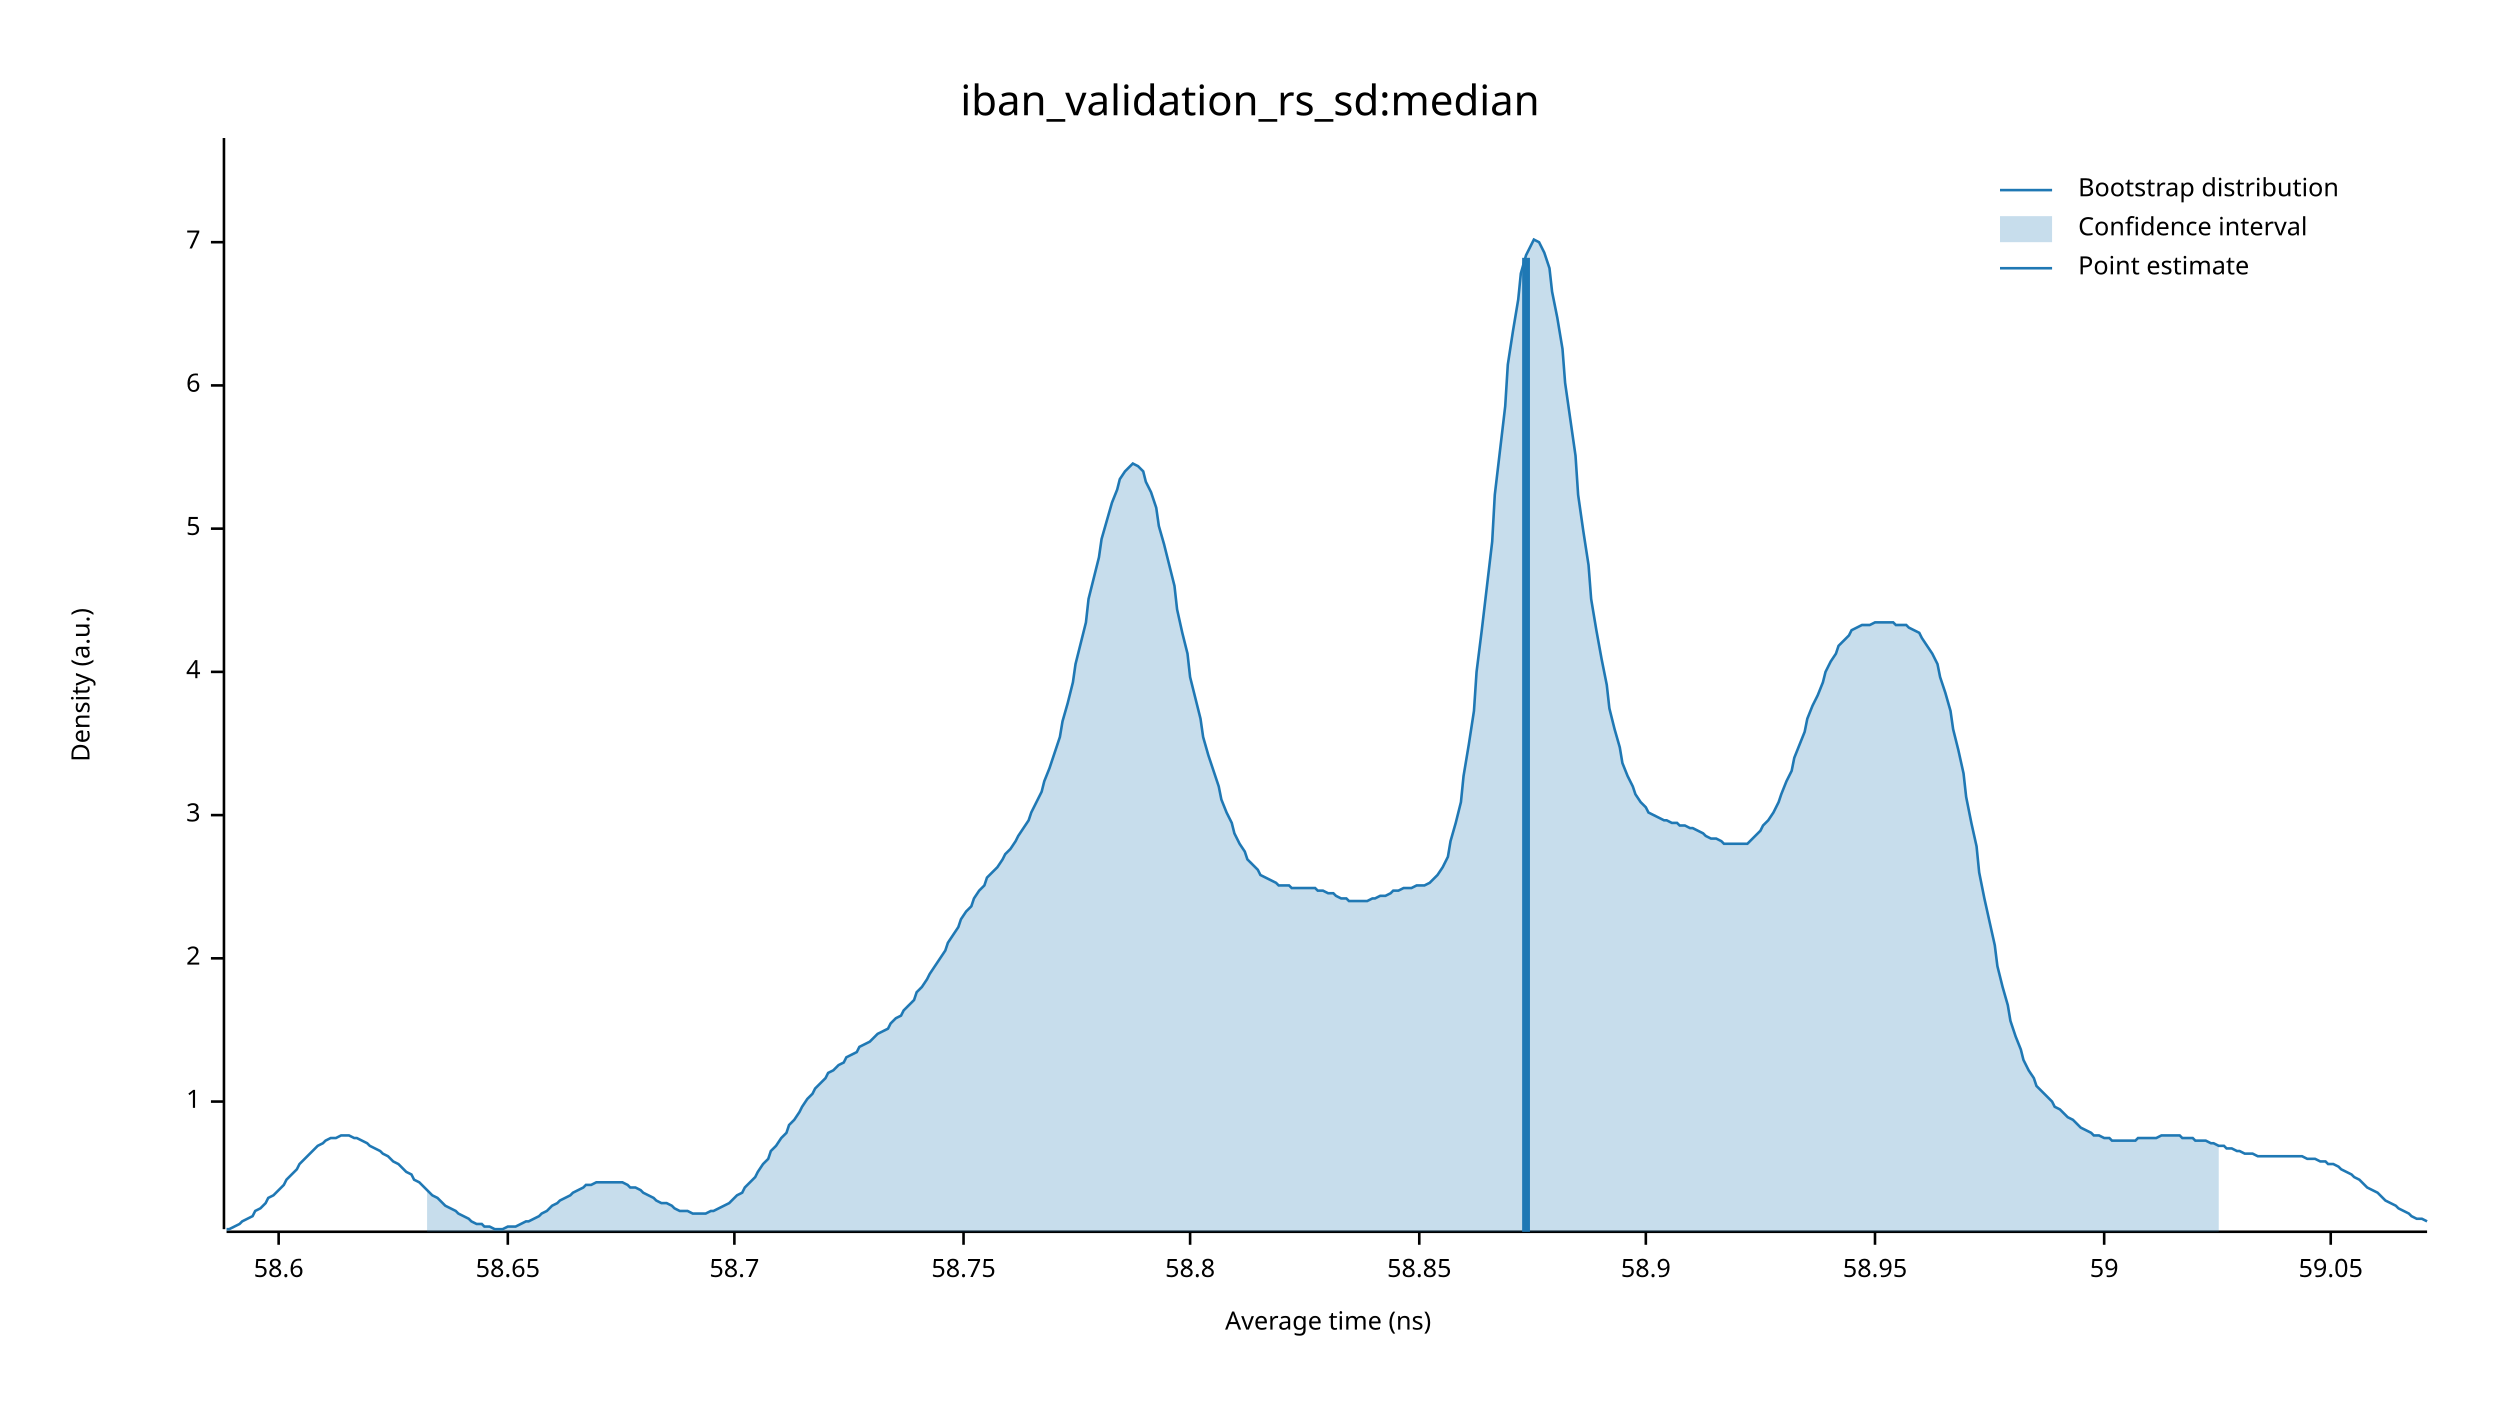
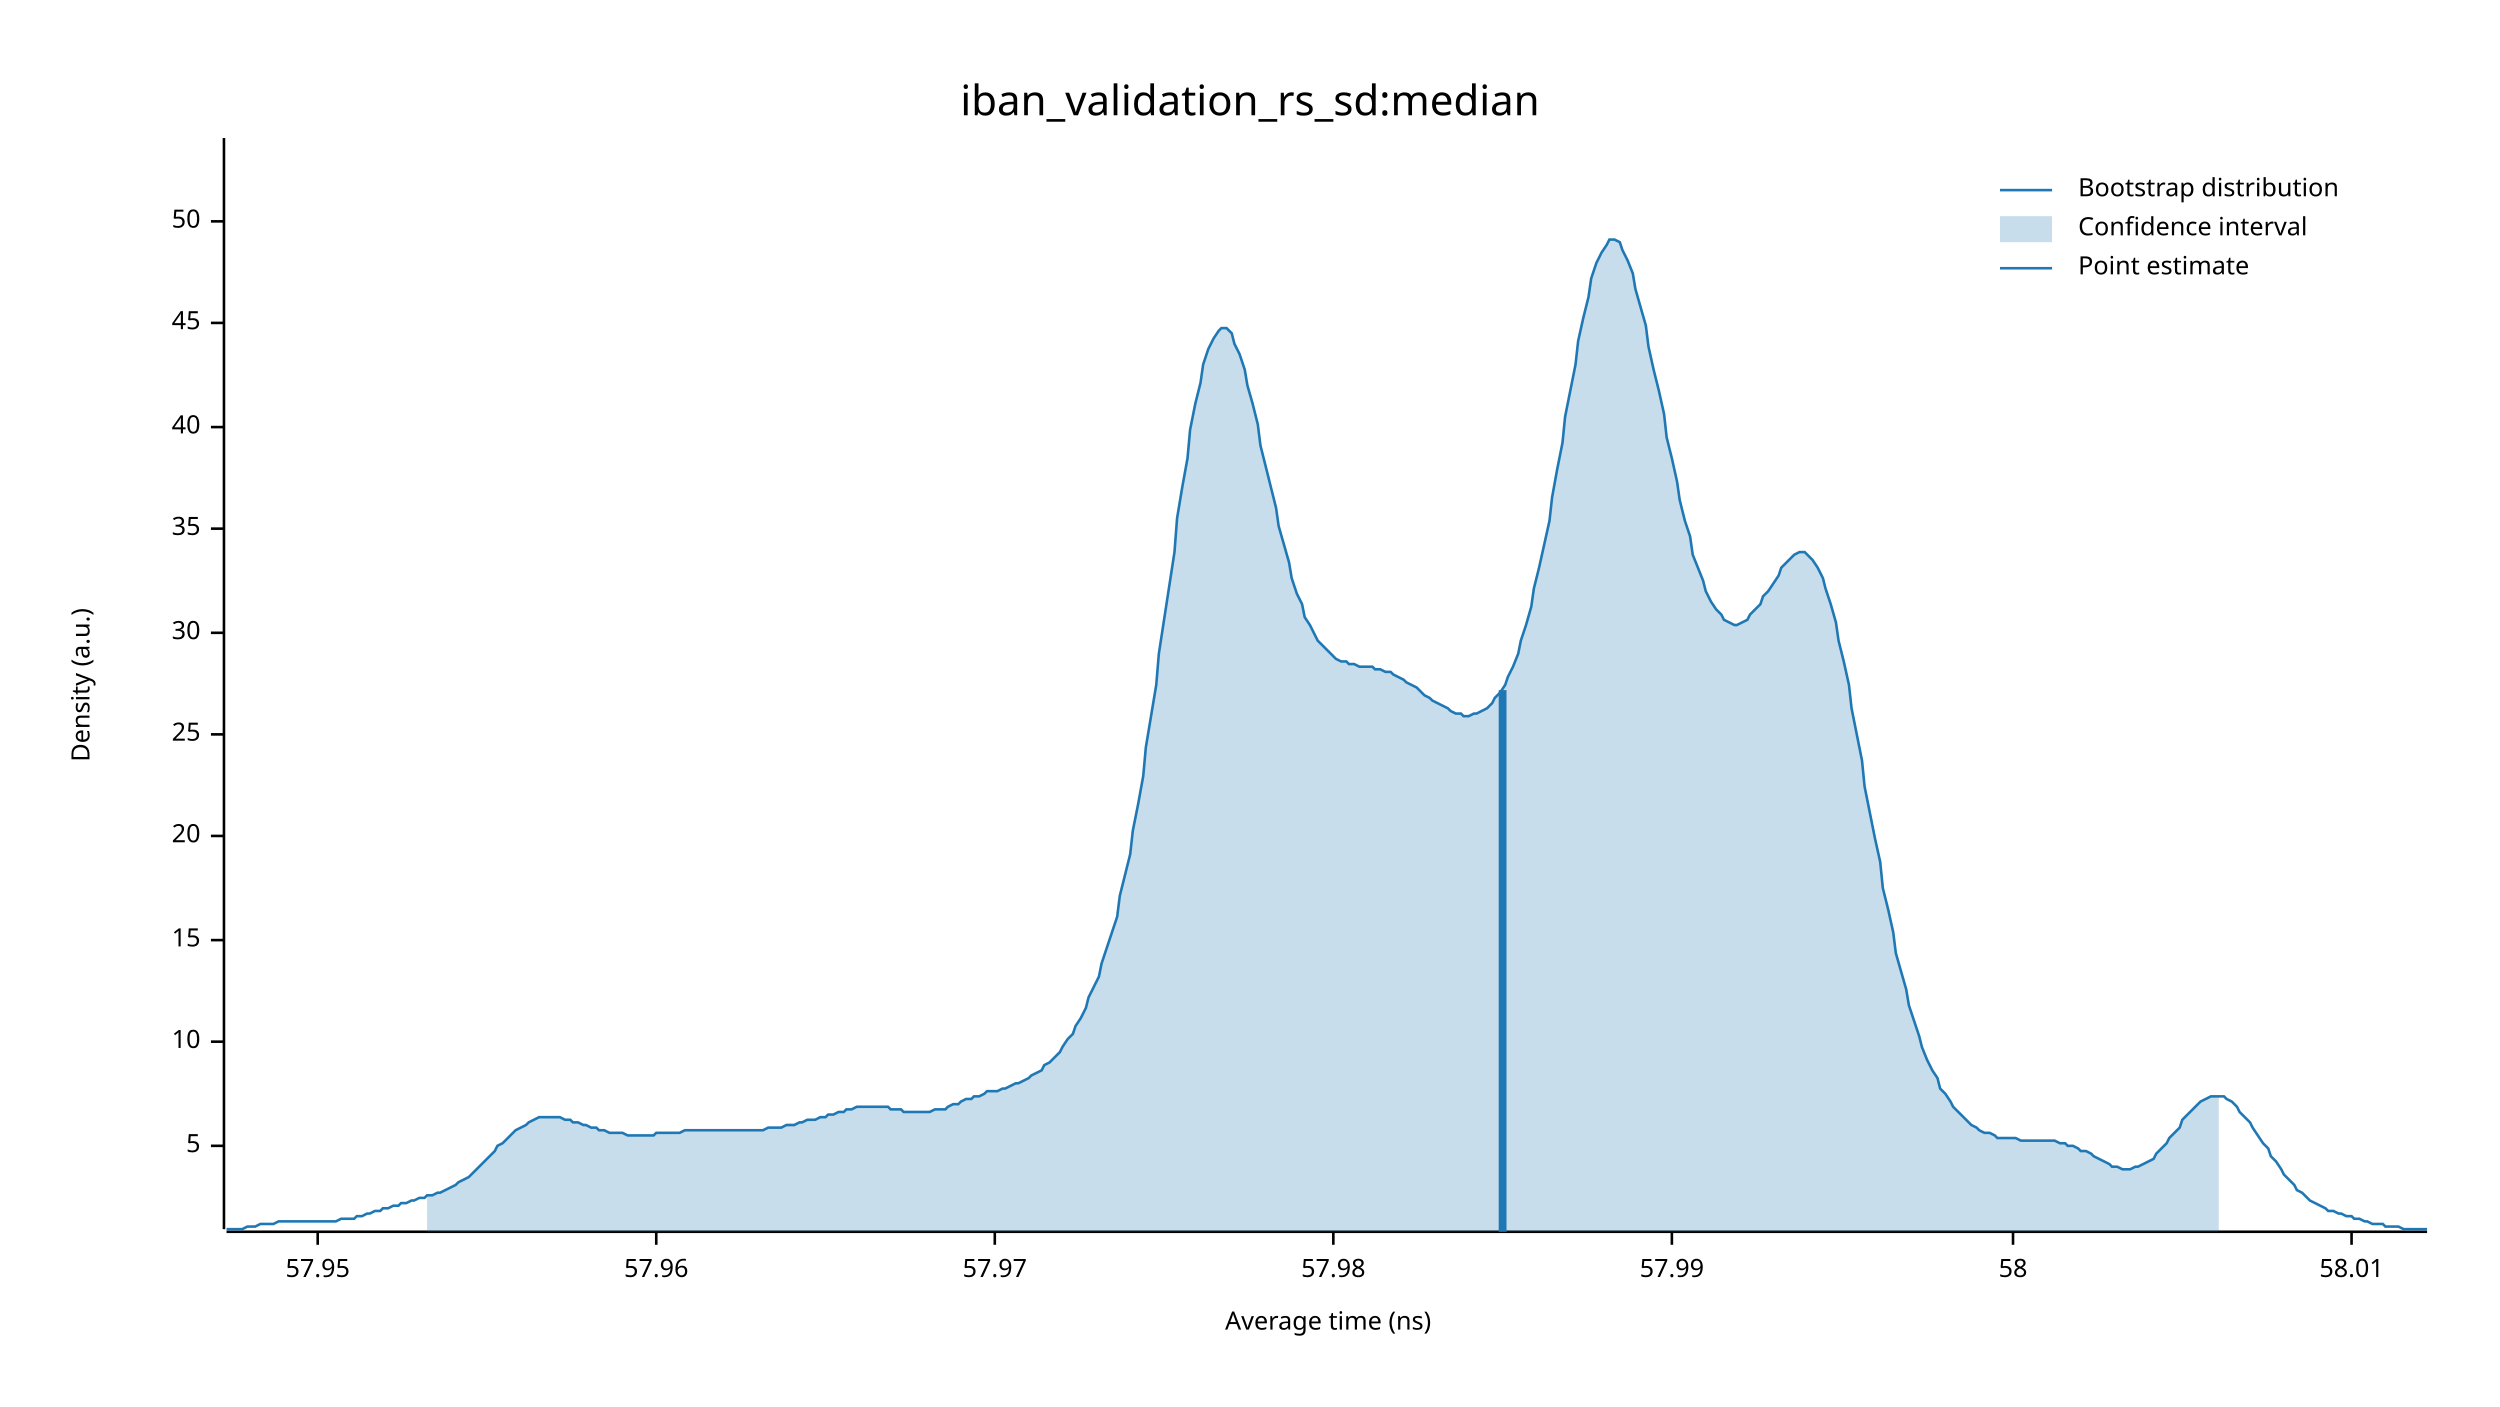
<svg xmlns="http://www.w3.org/2000/svg" width="960" height="540" viewBox="0 0 960 540">
  <text x="480" y="32" dy="0.76em" text-anchor="middle" font-family="sans-serif" font-size="16.129" opacity="1" fill="#000000">
iban_validation_rs_sd:median
</text>
  <text x="27" y="263" dy="0.76em" text-anchor="middle" font-family="sans-serif" font-size="9.677" opacity="1" fill="#000000" transform="rotate(270, 27, 263)">
Density (a.u.)
</text>
  <text x="510" y="513" dy="-0.5ex" text-anchor="middle" font-family="sans-serif" font-size="9.677" opacity="1" fill="#000000">
Average time (ns)
</text>
  <polyline fill="none" opacity="1" stroke="#000000" stroke-width="1" points="86,53 86,472 " />
-   <text x="77" y="423" dy="0.5ex" text-anchor="end" font-family="sans-serif" font-size="9.677" opacity="1" fill="#000000">
- 1
- </text>
-   <polyline fill="none" opacity="1" stroke="#000000" stroke-width="1" points="81,423 86,423 " />
-   <text x="77" y="368" dy="0.5ex" text-anchor="end" font-family="sans-serif" font-size="9.677" opacity="1" fill="#000000">
- 2
- </text>
-   <polyline fill="none" opacity="1" stroke="#000000" stroke-width="1" points="81,368 86,368 " />
-   <text x="77" y="313" dy="0.5ex" text-anchor="end" font-family="sans-serif" font-size="9.677" opacity="1" fill="#000000">
- 3
- </text>
-   <polyline fill="none" opacity="1" stroke="#000000" stroke-width="1" points="81,313 86,313 " />
-   <text x="77" y="258" dy="0.5ex" text-anchor="end" font-family="sans-serif" font-size="9.677" opacity="1" fill="#000000">
- 4
- </text>
-   <polyline fill="none" opacity="1" stroke="#000000" stroke-width="1" points="81,258 86,258 " />
-   <text x="77" y="203" dy="0.5ex" text-anchor="end" font-family="sans-serif" font-size="9.677" opacity="1" fill="#000000">
+   <text x="77" y="440" dy="0.5ex" text-anchor="end" font-family="sans-serif" font-size="9.677" opacity="1" fill="#000000">
5
</text>
+   <polyline fill="none" opacity="1" stroke="#000000" stroke-width="1" points="81,440 86,440 " />
+   <text x="77" y="400" dy="0.5ex" text-anchor="end" font-family="sans-serif" font-size="9.677" opacity="1" fill="#000000">
+ 10
+ </text>
+   <polyline fill="none" opacity="1" stroke="#000000" stroke-width="1" points="81,400 86,400 " />
+   <text x="77" y="361" dy="0.5ex" text-anchor="end" font-family="sans-serif" font-size="9.677" opacity="1" fill="#000000">
+ 15
+ </text>
+   <polyline fill="none" opacity="1" stroke="#000000" stroke-width="1" points="81,361 86,361 " />
+   <text x="77" y="321" dy="0.5ex" text-anchor="end" font-family="sans-serif" font-size="9.677" opacity="1" fill="#000000">
+ 20
+ </text>
+   <polyline fill="none" opacity="1" stroke="#000000" stroke-width="1" points="81,321 86,321 " />
+   <text x="77" y="282" dy="0.5ex" text-anchor="end" font-family="sans-serif" font-size="9.677" opacity="1" fill="#000000">
+ 25
+ </text>
+   <polyline fill="none" opacity="1" stroke="#000000" stroke-width="1" points="81,282 86,282 " />
+   <text x="77" y="243" dy="0.5ex" text-anchor="end" font-family="sans-serif" font-size="9.677" opacity="1" fill="#000000">
+ 30
+ </text>
+   <polyline fill="none" opacity="1" stroke="#000000" stroke-width="1" points="81,243 86,243 " />
+   <text x="77" y="203" dy="0.5ex" text-anchor="end" font-family="sans-serif" font-size="9.677" opacity="1" fill="#000000">
+ 35
+ </text>
  <polyline fill="none" opacity="1" stroke="#000000" stroke-width="1" points="81,203 86,203 " />
-   <text x="77" y="148" dy="0.5ex" text-anchor="end" font-family="sans-serif" font-size="9.677" opacity="1" fill="#000000">
- 6
+   <text x="77" y="164" dy="0.5ex" text-anchor="end" font-family="sans-serif" font-size="9.677" opacity="1" fill="#000000">
+ 40
</text>
-   <polyline fill="none" opacity="1" stroke="#000000" stroke-width="1" points="81,148 86,148 " />
-   <text x="77" y="93" dy="0.5ex" text-anchor="end" font-family="sans-serif" font-size="9.677" opacity="1" fill="#000000">
- 7
+   <polyline fill="none" opacity="1" stroke="#000000" stroke-width="1" points="81,164 86,164 " />
+   <text x="77" y="124" dy="0.5ex" text-anchor="end" font-family="sans-serif" font-size="9.677" opacity="1" fill="#000000">
+ 45
</text>
-   <polyline fill="none" opacity="1" stroke="#000000" stroke-width="1" points="81,93 86,93 " />
+   <polyline fill="none" opacity="1" stroke="#000000" stroke-width="1" points="81,124 86,124 " />
+   <text x="77" y="85" dy="0.5ex" text-anchor="end" font-family="sans-serif" font-size="9.677" opacity="1" fill="#000000">
+ 50
+ </text>
+   <polyline fill="none" opacity="1" stroke="#000000" stroke-width="1" points="81,85 86,85 " />
  <polyline fill="none" opacity="1" stroke="#000000" stroke-width="1" points="87,473 932,473 " />
-   <text x="107" y="483" dy="0.76em" text-anchor="middle" font-family="sans-serif" font-size="9.677" opacity="1" fill="#000000">
- 58.6
+   <text x="122" y="483" dy="0.76em" text-anchor="middle" font-family="sans-serif" font-size="9.677" opacity="1" fill="#000000">
+ 57.95
</text>
-   <polyline fill="none" opacity="1" stroke="#000000" stroke-width="1" points="107,473 107,478 " />
-   <text x="195" y="483" dy="0.76em" text-anchor="middle" font-family="sans-serif" font-size="9.677" opacity="1" fill="#000000">
- 58.65
+   <polyline fill="none" opacity="1" stroke="#000000" stroke-width="1" points="122,473 122,478 " />
+   <text x="252" y="483" dy="0.76em" text-anchor="middle" font-family="sans-serif" font-size="9.677" opacity="1" fill="#000000">
+ 57.96
</text>
-   <polyline fill="none" opacity="1" stroke="#000000" stroke-width="1" points="195,473 195,478 " />
-   <text x="282" y="483" dy="0.76em" text-anchor="middle" font-family="sans-serif" font-size="9.677" opacity="1" fill="#000000">
- 58.7
+   <polyline fill="none" opacity="1" stroke="#000000" stroke-width="1" points="252,473 252,478 " />
+   <text x="382" y="483" dy="0.76em" text-anchor="middle" font-family="sans-serif" font-size="9.677" opacity="1" fill="#000000">
+ 57.97
</text>
-   <polyline fill="none" opacity="1" stroke="#000000" stroke-width="1" points="282,473 282,478 " />
-   <text x="370" y="483" dy="0.76em" text-anchor="middle" font-family="sans-serif" font-size="9.677" opacity="1" fill="#000000">
- 58.75
+   <polyline fill="none" opacity="1" stroke="#000000" stroke-width="1" points="382,473 382,478 " />
+   <text x="512" y="483" dy="0.76em" text-anchor="middle" font-family="sans-serif" font-size="9.677" opacity="1" fill="#000000">
+ 57.98
</text>
-   <polyline fill="none" opacity="1" stroke="#000000" stroke-width="1" points="370,473 370,478 " />
-   <text x="457" y="483" dy="0.76em" text-anchor="middle" font-family="sans-serif" font-size="9.677" opacity="1" fill="#000000">
- 58.8
+   <polyline fill="none" opacity="1" stroke="#000000" stroke-width="1" points="512,473 512,478 " />
+   <text x="642" y="483" dy="0.76em" text-anchor="middle" font-family="sans-serif" font-size="9.677" opacity="1" fill="#000000">
+ 57.99
</text>
-   <polyline fill="none" opacity="1" stroke="#000000" stroke-width="1" points="457,473 457,478 " />
-   <text x="545" y="483" dy="0.76em" text-anchor="middle" font-family="sans-serif" font-size="9.677" opacity="1" fill="#000000">
- 58.85
+   <polyline fill="none" opacity="1" stroke="#000000" stroke-width="1" points="642,473 642,478 " />
+   <text x="773" y="483" dy="0.76em" text-anchor="middle" font-family="sans-serif" font-size="9.677" opacity="1" fill="#000000">
+ 58
</text>
-   <polyline fill="none" opacity="1" stroke="#000000" stroke-width="1" points="545,473 545,478 " />
-   <text x="632" y="483" dy="0.76em" text-anchor="middle" font-family="sans-serif" font-size="9.677" opacity="1" fill="#000000">
- 58.9
+   <polyline fill="none" opacity="1" stroke="#000000" stroke-width="1" points="773,473 773,478 " />
+   <text x="903" y="483" dy="0.76em" text-anchor="middle" font-family="sans-serif" font-size="9.677" opacity="1" fill="#000000">
+ 58.01
</text>
-   <polyline fill="none" opacity="1" stroke="#000000" stroke-width="1" points="632,473 632,478 " />
-   <text x="720" y="483" dy="0.76em" text-anchor="middle" font-family="sans-serif" font-size="9.677" opacity="1" fill="#000000">
- 58.95
- </text>
-   <polyline fill="none" opacity="1" stroke="#000000" stroke-width="1" points="720,473 720,478 " />
-   <text x="808" y="483" dy="0.76em" text-anchor="middle" font-family="sans-serif" font-size="9.677" opacity="1" fill="#000000">
- 59
- </text>
-   <polyline fill="none" opacity="1" stroke="#000000" stroke-width="1" points="808,473 808,478 " />
-   <text x="895" y="483" dy="0.76em" text-anchor="middle" font-family="sans-serif" font-size="9.677" opacity="1" fill="#000000">
- 59.05
- </text>
-   <polyline fill="none" opacity="1" stroke="#000000" stroke-width="1" points="895,473 895,478 " />
-   <polyline fill="none" opacity="1" stroke="#1F78B4" stroke-width="1" points="87,472 88,472 90,471 92,470 93,469 95,468 97,467 98,465 100,464 102,462 103,460 105,459 107,457 109,455 110,453 112,451 114,449 115,447 117,445 119,443 120,442 122,440 124,439 125,438 127,437 129,437 131,436 132,436 134,436 136,437 137,437 139,438 141,439 142,440 144,441 146,442 147,443 149,444 151,446 153,447 154,448 156,450 158,451 159,453 161,454 163,456 164,457 166,459 168,460 169,461 171,463 173,464 175,465 176,466 178,467 180,468 181,469 183,470 185,470 186,471 188,471 190,472 191,472 193,472 195,471 197,471 198,471 200,470 202,469 203,469 205,468 207,467 208,466 210,465 212,463 214,462 215,461 217,460 219,459 220,458 222,457 224,456 225,455 227,455 229,454 230,454 232,454 234,454 236,454 237,454 239,454 241,455 242,456 244,456 246,457 247,458 249,459 251,460 252,461 254,462 256,462 258,463 259,464 261,465 263,465 264,465 266,466 268,466 269,466 271,466 273,465 274,465 276,464 278,463 280,462 281,461 283,459 285,458 286,456 288,454 290,452 291,450 293,447 295,445 296,442 298,440 300,437 302,435 303,432 305,430 307,427 308,425 310,422 312,420 313,418 315,416 317,414 318,412 320,411 322,409 324,408 325,406 327,405 329,404 330,402 332,401 334,400 335,399 337,397 339,396 341,395 342,393 344,391 346,390 347,388 349,386 351,384 352,381 354,379 356,376 357,374 359,371 361,368 363,365 364,362 366,359 368,356 369,353 371,350 373,348 374,345 376,342 378,340 379,337 381,335 383,333 385,330 386,328 388,326 390,323 391,321 393,318 395,315 396,312 398,308 400,304 401,300 403,295 405,289 407,283 408,277 410,270 412,262 413,255 415,247 417,239 418,230 420,222 422,214 423,207 425,200 427,193 429,188 430,184 432,181 434,179 435,178 437,179 439,181 440,185 442,189 444,195 445,202 447,209 449,217 451,225 452,234 454,243 456,251 457,260 459,268 461,276 462,283 464,290 466,296 468,302 469,307 471,312 473,316 474,320 476,324 478,327 479,330 481,332 483,334 484,336 486,337 488,338 490,339 491,340 493,340 495,340 496,341 498,341 500,341 501,341 503,341 505,341 506,342 508,342 510,343 512,343 513,344 515,345 517,345 518,346 520,346 522,346 523,346 525,346 527,345 528,345 530,344 532,344 534,343 535,342 537,342 539,341 540,341 542,341 544,340 545,340 547,340 549,339 550,338 552,336 554,333 556,329 557,323 559,316 561,308 562,298 564,286 566,273 567,258 569,242 571,225 573,208 574,190 576,173 578,156 579,140 581,127 583,115 584,105 586,98 588,94 589,92 591,93 593,97 595,103 596,112 598,122 600,134 601,147 603,161 605,175 606,190 608,204 610,217 611,230 613,242 615,253 617,263 618,272 620,280 622,287 623,293 625,298 627,302 628,305 630,308 632,310 633,312 635,313 637,314 639,315 640,315 642,316 644,316 645,317 647,317 649,318 650,318 652,319 654,320 655,321 657,322 659,322 661,323 662,324 664,324 666,324 667,324 669,324 671,324 672,323 674,321 676,319 677,317 679,315 681,312 683,308 684,305 686,300 688,296 689,291 691,286 693,281 694,276 696,271 698,267 700,262 701,258 703,254 705,251 706,248 708,246 710,244 711,242 713,241 715,240 716,240 718,240 720,239 722,239 723,239 725,239 727,239 728,240 730,240 732,240 733,241 735,242 737,243 738,245 740,248 742,251 744,255 745,260 747,266 749,273 750,280 752,288 754,297 755,306 757,316 759,325 760,335 762,345 764,354 766,363 767,371 769,379 771,386 772,392 774,398 776,403 777,407 779,411 781,414 782,417 784,419 786,421 788,423 789,425 791,426 793,428 794,429 796,430 798,432 799,433 801,434 803,435 804,436 806,436 808,437 810,437 811,438 813,438 815,438 816,438 818,438 820,438 821,437 823,437 825,437 827,437 828,437 830,436 832,436 833,436 835,436 837,436 838,437 840,437 842,437 843,438 845,438 847,438 849,439 850,439 852,440 854,440 855,441 857,441 859,442 860,442 862,443 864,443 865,443 867,444 869,444 871,444 872,444 874,444 876,444 877,444 879,444 881,444 882,444 884,444 886,445 887,445 889,445 891,446 893,446 894,447 896,447 898,448 899,449 901,450 903,451 904,452 906,453 908,455 909,456 911,457 913,458 915,460 916,461 918,462 920,463 921,464 923,465 925,466 926,467 928,468 930,468 932,469 " />
-   <polygon opacity="0.25" fill="#1F78B4" points="164,457 166,459 168,460 169,461 171,463 173,464 175,465 176,466 178,467 180,468 181,469 183,470 185,470 186,471 188,471 190,472 191,472 193,472 195,471 197,471 198,471 200,470 202,469 203,469 205,468 207,467 208,466 210,465 212,463 214,462 215,461 217,460 219,459 220,458 222,457 224,456 225,455 227,455 229,454 230,454 232,454 234,454 236,454 237,454 239,454 241,455 242,456 244,456 246,457 247,458 249,459 251,460 252,461 254,462 256,462 258,463 259,464 261,465 263,465 264,465 266,466 268,466 269,466 271,466 273,465 274,465 276,464 278,463 280,462 281,461 283,459 285,458 286,456 288,454 290,452 291,450 293,447 295,445 296,442 298,440 300,437 302,435 303,432 305,430 307,427 308,425 310,422 312,420 313,418 315,416 317,414 318,412 320,411 322,409 324,408 325,406 327,405 329,404 330,402 332,401 334,400 335,399 337,397 339,396 341,395 342,393 344,391 346,390 347,388 349,386 351,384 352,381 354,379 356,376 357,374 359,371 361,368 363,365 364,362 366,359 368,356 369,353 371,350 373,348 374,345 376,342 378,340 379,337 381,335 383,333 385,330 386,328 388,326 390,323 391,321 393,318 395,315 396,312 398,308 400,304 401,300 403,295 405,289 407,283 408,277 410,270 412,262 413,255 415,247 417,239 418,230 420,222 422,214 423,207 425,200 427,193 429,188 430,184 432,181 434,179 435,178 437,179 439,181 440,185 442,189 444,195 445,202 447,209 449,217 451,225 452,234 454,243 456,251 457,260 459,268 461,276 462,283 464,290 466,296 468,302 469,307 471,312 473,316 474,320 476,324 478,327 479,330 481,332 483,334 484,336 486,337 488,338 490,339 491,340 493,340 495,340 496,341 498,341 500,341 501,341 503,341 505,341 506,342 508,342 510,343 512,343 513,344 515,345 517,345 518,346 520,346 522,346 523,346 525,346 527,345 528,345 530,344 532,344 534,343 535,342 537,342 539,341 540,341 542,341 544,340 545,340 547,340 549,339 550,338 552,336 554,333 556,329 557,323 559,316 561,308 562,298 564,286 566,273 567,258 569,242 571,225 573,208 574,190 576,173 578,156 579,140 581,127 583,115 584,105 586,98 588,94 589,92 591,93 593,97 595,103 596,112 598,122 600,134 601,147 603,161 605,175 606,190 608,204 610,217 611,230 613,242 615,253 617,263 618,272 620,280 622,287 623,293 625,298 627,302 628,305 630,308 632,310 633,312 635,313 637,314 639,315 640,315 642,316 644,316 645,317 647,317 649,318 650,318 652,319 654,320 655,321 657,322 659,322 661,323 662,324 664,324 666,324 667,324 669,324 671,324 672,323 674,321 676,319 677,317 679,315 681,312 683,308 684,305 686,300 688,296 689,291 691,286 693,281 694,276 696,271 698,267 700,262 701,258 703,254 705,251 706,248 708,246 710,244 711,242 713,241 715,240 716,240 718,240 720,239 722,239 723,239 725,239 727,239 728,240 730,240 732,240 733,241 735,242 737,243 738,245 740,248 742,251 744,255 745,260 747,266 749,273 750,280 752,288 754,297 755,306 757,316 759,325 760,335 762,345 764,354 766,363 767,371 769,379 771,386 772,392 774,398 776,403 777,407 779,411 781,414 782,417 784,419 786,421 788,423 789,425 791,426 793,428 794,429 796,430 798,432 799,433 801,434 803,435 804,436 806,436 808,437 810,437 811,438 813,438 815,438 816,438 818,438 820,438 821,437 823,437 825,437 827,437 828,437 830,436 832,436 833,436 835,436 837,436 838,437 840,437 842,437 843,438 845,438 847,438 849,439 850,439 852,440 852,473 164,473 " />
-   <polyline fill="none" opacity="1" stroke="#1F78B4" stroke-width="3" points="586,473 586,99 " />
+   <polyline fill="none" opacity="1" stroke="#000000" stroke-width="1" points="903,473 903,478 " />
+   <polyline fill="none" opacity="1" stroke="#1F78B4" stroke-width="1" points="87,472 88,472 90,472 92,472 93,472 95,471 97,471 98,471 100,470 102,470 103,470 105,470 107,469 109,469 110,469 112,469 114,469 115,469 117,469 119,469 120,469 122,469 124,469 125,469 127,469 129,469 131,468 132,468 134,468 136,468 137,467 139,467 141,466 142,466 144,465 146,465 147,464 149,464 151,463 153,463 154,462 156,462 158,461 159,461 161,460 163,460 164,459 166,459 168,458 169,458 171,457 173,456 175,455 176,454 178,453 180,452 181,451 183,449 185,447 186,446 188,444 190,442 191,440 193,439 195,437 197,435 198,434 200,433 202,432 203,431 205,430 207,429 208,429 210,429 212,429 214,429 215,429 217,430 219,430 220,431 222,431 224,432 225,432 227,433 229,433 230,434 232,434 234,435 236,435 237,435 239,435 241,436 242,436 244,436 246,436 247,436 249,436 251,436 252,435 254,435 256,435 258,435 259,435 261,435 263,434 264,434 266,434 268,434 269,434 271,434 273,434 274,434 276,434 278,434 280,434 281,434 283,434 285,434 286,434 288,434 290,434 291,434 293,434 295,433 296,433 298,433 300,433 302,432 303,432 305,432 307,431 308,431 310,430 312,430 313,430 315,429 317,429 318,428 320,428 322,427 324,427 325,426 327,426 329,425 330,425 332,425 334,425 335,425 337,425 339,425 341,425 342,426 344,426 346,426 347,427 349,427 351,427 352,427 354,427 356,427 357,427 359,426 361,426 363,426 364,425 366,424 368,424 369,423 371,422 373,422 374,421 376,421 378,420 379,419 381,419 383,419 385,418 386,418 388,417 390,416 391,416 393,415 395,414 396,413 398,412 400,411 401,409 403,408 405,406 407,404 408,402 410,399 412,397 413,394 415,391 417,387 418,383 420,379 422,375 423,370 425,364 427,358 429,352 430,344 432,336 434,328 435,319 437,309 439,298 440,287 442,275 444,263 445,251 447,238 449,225 451,212 452,199 454,187 456,176 457,165 459,155 461,147 462,140 464,134 466,130 468,127 469,126 471,126 473,128 474,132 476,136 478,142 479,148 481,155 483,163 484,171 486,179 488,187 490,195 491,202 493,209 495,216 496,222 498,228 500,232 501,237 503,240 505,244 506,246 508,248 510,250 512,252 513,253 515,254 517,254 518,255 520,255 522,256 523,256 525,256 527,256 528,257 530,257 532,258 534,258 535,259 537,260 539,261 540,262 542,263 544,264 545,265 547,267 549,268 550,269 552,270 554,271 556,272 557,273 559,274 561,274 562,275 564,275 566,274 567,274 569,273 571,272 573,270 574,268 576,266 578,263 579,260 581,256 583,251 584,246 586,240 588,233 589,226 591,218 593,209 595,200 596,191 598,180 600,170 601,160 603,150 605,140 606,131 608,122 610,114 611,107 613,101 615,97 617,94 618,92 620,92 622,93 623,96 625,100 627,105 628,111 630,118 632,125 633,133 635,142 637,150 639,159 640,168 642,176 644,185 645,192 647,200 649,206 650,213 652,218 654,223 655,227 657,231 659,234 661,236 662,238 664,239 666,240 667,240 669,239 671,238 672,236 674,234 676,232 677,229 679,227 681,224 683,221 684,218 686,216 688,214 689,213 691,212 693,212 694,213 696,215 698,218 700,222 701,226 703,232 705,239 706,246 708,254 710,263 711,272 713,282 715,292 716,302 718,312 720,322 722,331 723,341 725,349 727,358 728,366 730,373 732,380 733,386 735,392 737,398 738,402 740,407 742,411 744,414 745,418 747,420 749,423 750,425 752,427 754,429 755,430 757,432 759,433 760,434 762,435 764,435 766,436 767,437 769,437 771,437 772,437 774,437 776,438 777,438 779,438 781,438 782,438 784,438 786,438 788,438 789,438 791,439 793,439 794,440 796,440 798,441 799,442 801,442 803,443 804,444 806,445 808,446 810,447 811,448 813,448 815,449 816,449 818,449 820,448 821,448 823,447 825,446 827,445 828,443 830,441 832,439 833,437 835,435 837,433 838,430 840,428 842,426 843,425 845,423 847,422 849,421 850,421 852,421 854,421 855,422 857,423 859,425 860,427 862,429 864,431 865,433 867,436 869,439 871,441 872,444 874,446 876,449 877,451 879,453 881,455 882,457 884,458 886,460 887,461 889,462 891,463 893,464 894,465 896,465 898,466 899,466 901,467 903,467 904,468 906,468 908,469 909,469 911,470 913,470 915,470 916,471 918,471 920,471 921,471 923,472 925,472 926,472 928,472 930,472 932,472 " />
+   <polygon opacity="0.25" fill="#1F78B4" points="164,459 166,459 168,458 169,458 171,457 173,456 175,455 176,454 178,453 180,452 181,451 183,449 185,447 186,446 188,444 190,442 191,440 193,439 195,437 197,435 198,434 200,433 202,432 203,431 205,430 207,429 208,429 210,429 212,429 214,429 215,429 217,430 219,430 220,431 222,431 224,432 225,432 227,433 229,433 230,434 232,434 234,435 236,435 237,435 239,435 241,436 242,436 244,436 246,436 247,436 249,436 251,436 252,435 254,435 256,435 258,435 259,435 261,435 263,434 264,434 266,434 268,434 269,434 271,434 273,434 274,434 276,434 278,434 280,434 281,434 283,434 285,434 286,434 288,434 290,434 291,434 293,434 295,433 296,433 298,433 300,433 302,432 303,432 305,432 307,431 308,431 310,430 312,430 313,430 315,429 317,429 318,428 320,428 322,427 324,427 325,426 327,426 329,425 330,425 332,425 334,425 335,425 337,425 339,425 341,425 342,426 344,426 346,426 347,427 349,427 351,427 352,427 354,427 356,427 357,427 359,426 361,426 363,426 364,425 366,424 368,424 369,423 371,422 373,422 374,421 376,421 378,420 379,419 381,419 383,419 385,418 386,418 388,417 390,416 391,416 393,415 395,414 396,413 398,412 400,411 401,409 403,408 405,406 407,404 408,402 410,399 412,397 413,394 415,391 417,387 418,383 420,379 422,375 423,370 425,364 427,358 429,352 430,344 432,336 434,328 435,319 437,309 439,298 440,287 442,275 444,263 445,251 447,238 449,225 451,212 452,199 454,187 456,176 457,165 459,155 461,147 462,140 464,134 466,130 468,127 469,126 471,126 473,128 474,132 476,136 478,142 479,148 481,155 483,163 484,171 486,179 488,187 490,195 491,202 493,209 495,216 496,222 498,228 500,232 501,237 503,240 505,244 506,246 508,248 510,250 512,252 513,253 515,254 517,254 518,255 520,255 522,256 523,256 525,256 527,256 528,257 530,257 532,258 534,258 535,259 537,260 539,261 540,262 542,263 544,264 545,265 547,267 549,268 550,269 552,270 554,271 556,272 557,273 559,274 561,274 562,275 564,275 566,274 567,274 569,273 571,272 573,270 574,268 576,266 578,263 579,260 581,256 583,251 584,246 586,240 588,233 589,226 591,218 593,209 595,200 596,191 598,180 600,170 601,160 603,150 605,140 606,131 608,122 610,114 611,107 613,101 615,97 617,94 618,92 620,92 622,93 623,96 625,100 627,105 628,111 630,118 632,125 633,133 635,142 637,150 639,159 640,168 642,176 644,185 645,192 647,200 649,206 650,213 652,218 654,223 655,227 657,231 659,234 661,236 662,238 664,239 666,240 667,240 669,239 671,238 672,236 674,234 676,232 677,229 679,227 681,224 683,221 684,218 686,216 688,214 689,213 691,212 693,212 694,213 696,215 698,218 700,222 701,226 703,232 705,239 706,246 708,254 710,263 711,272 713,282 715,292 716,302 718,312 720,322 722,331 723,341 725,349 727,358 728,366 730,373 732,380 733,386 735,392 737,398 738,402 740,407 742,411 744,414 745,418 747,420 749,423 750,425 752,427 754,429 755,430 757,432 759,433 760,434 762,435 764,435 766,436 767,437 769,437 771,437 772,437 774,437 776,438 777,438 779,438 781,438 782,438 784,438 786,438 788,438 789,438 791,439 793,439 794,440 796,440 798,441 799,442 801,442 803,443 804,444 806,445 808,446 810,447 811,448 813,448 815,449 816,449 818,449 820,448 821,448 823,447 825,446 827,445 828,443 830,441 832,439 833,437 835,435 837,433 838,430 840,428 842,426 843,425 845,423 847,422 849,421 850,421 852,421 852,473 164,473 " />
+   <polyline fill="none" opacity="1" stroke="#1F78B4" stroke-width="3" points="577,473 577,265 " />
  <text x="798" y="68" dy="0.76em" text-anchor="start" font-family="sans-serif" font-size="9.677" opacity="1" fill="#000000">
Bootstrap distribution
</text>
  <text x="798" y="83" dy="0.76em" text-anchor="start" font-family="sans-serif" font-size="9.677" opacity="1" fill="#000000">
Confidence interval
</text>
  <text x="798" y="98" dy="0.76em" text-anchor="start" font-family="sans-serif" font-size="9.677" opacity="1" fill="#000000">
Point estimate
</text>
  <polyline fill="none" opacity="1" stroke="#1F78B4" stroke-width="1" points="768,73 788,73 " />
  <rect x="768" y="83" width="20" height="10" opacity="0.25" fill="#1F78B4" stroke="none" />
  <polyline fill="none" opacity="1" stroke="#1F78B4" stroke-width="1" points="768,103 788,103 " />
</svg>
